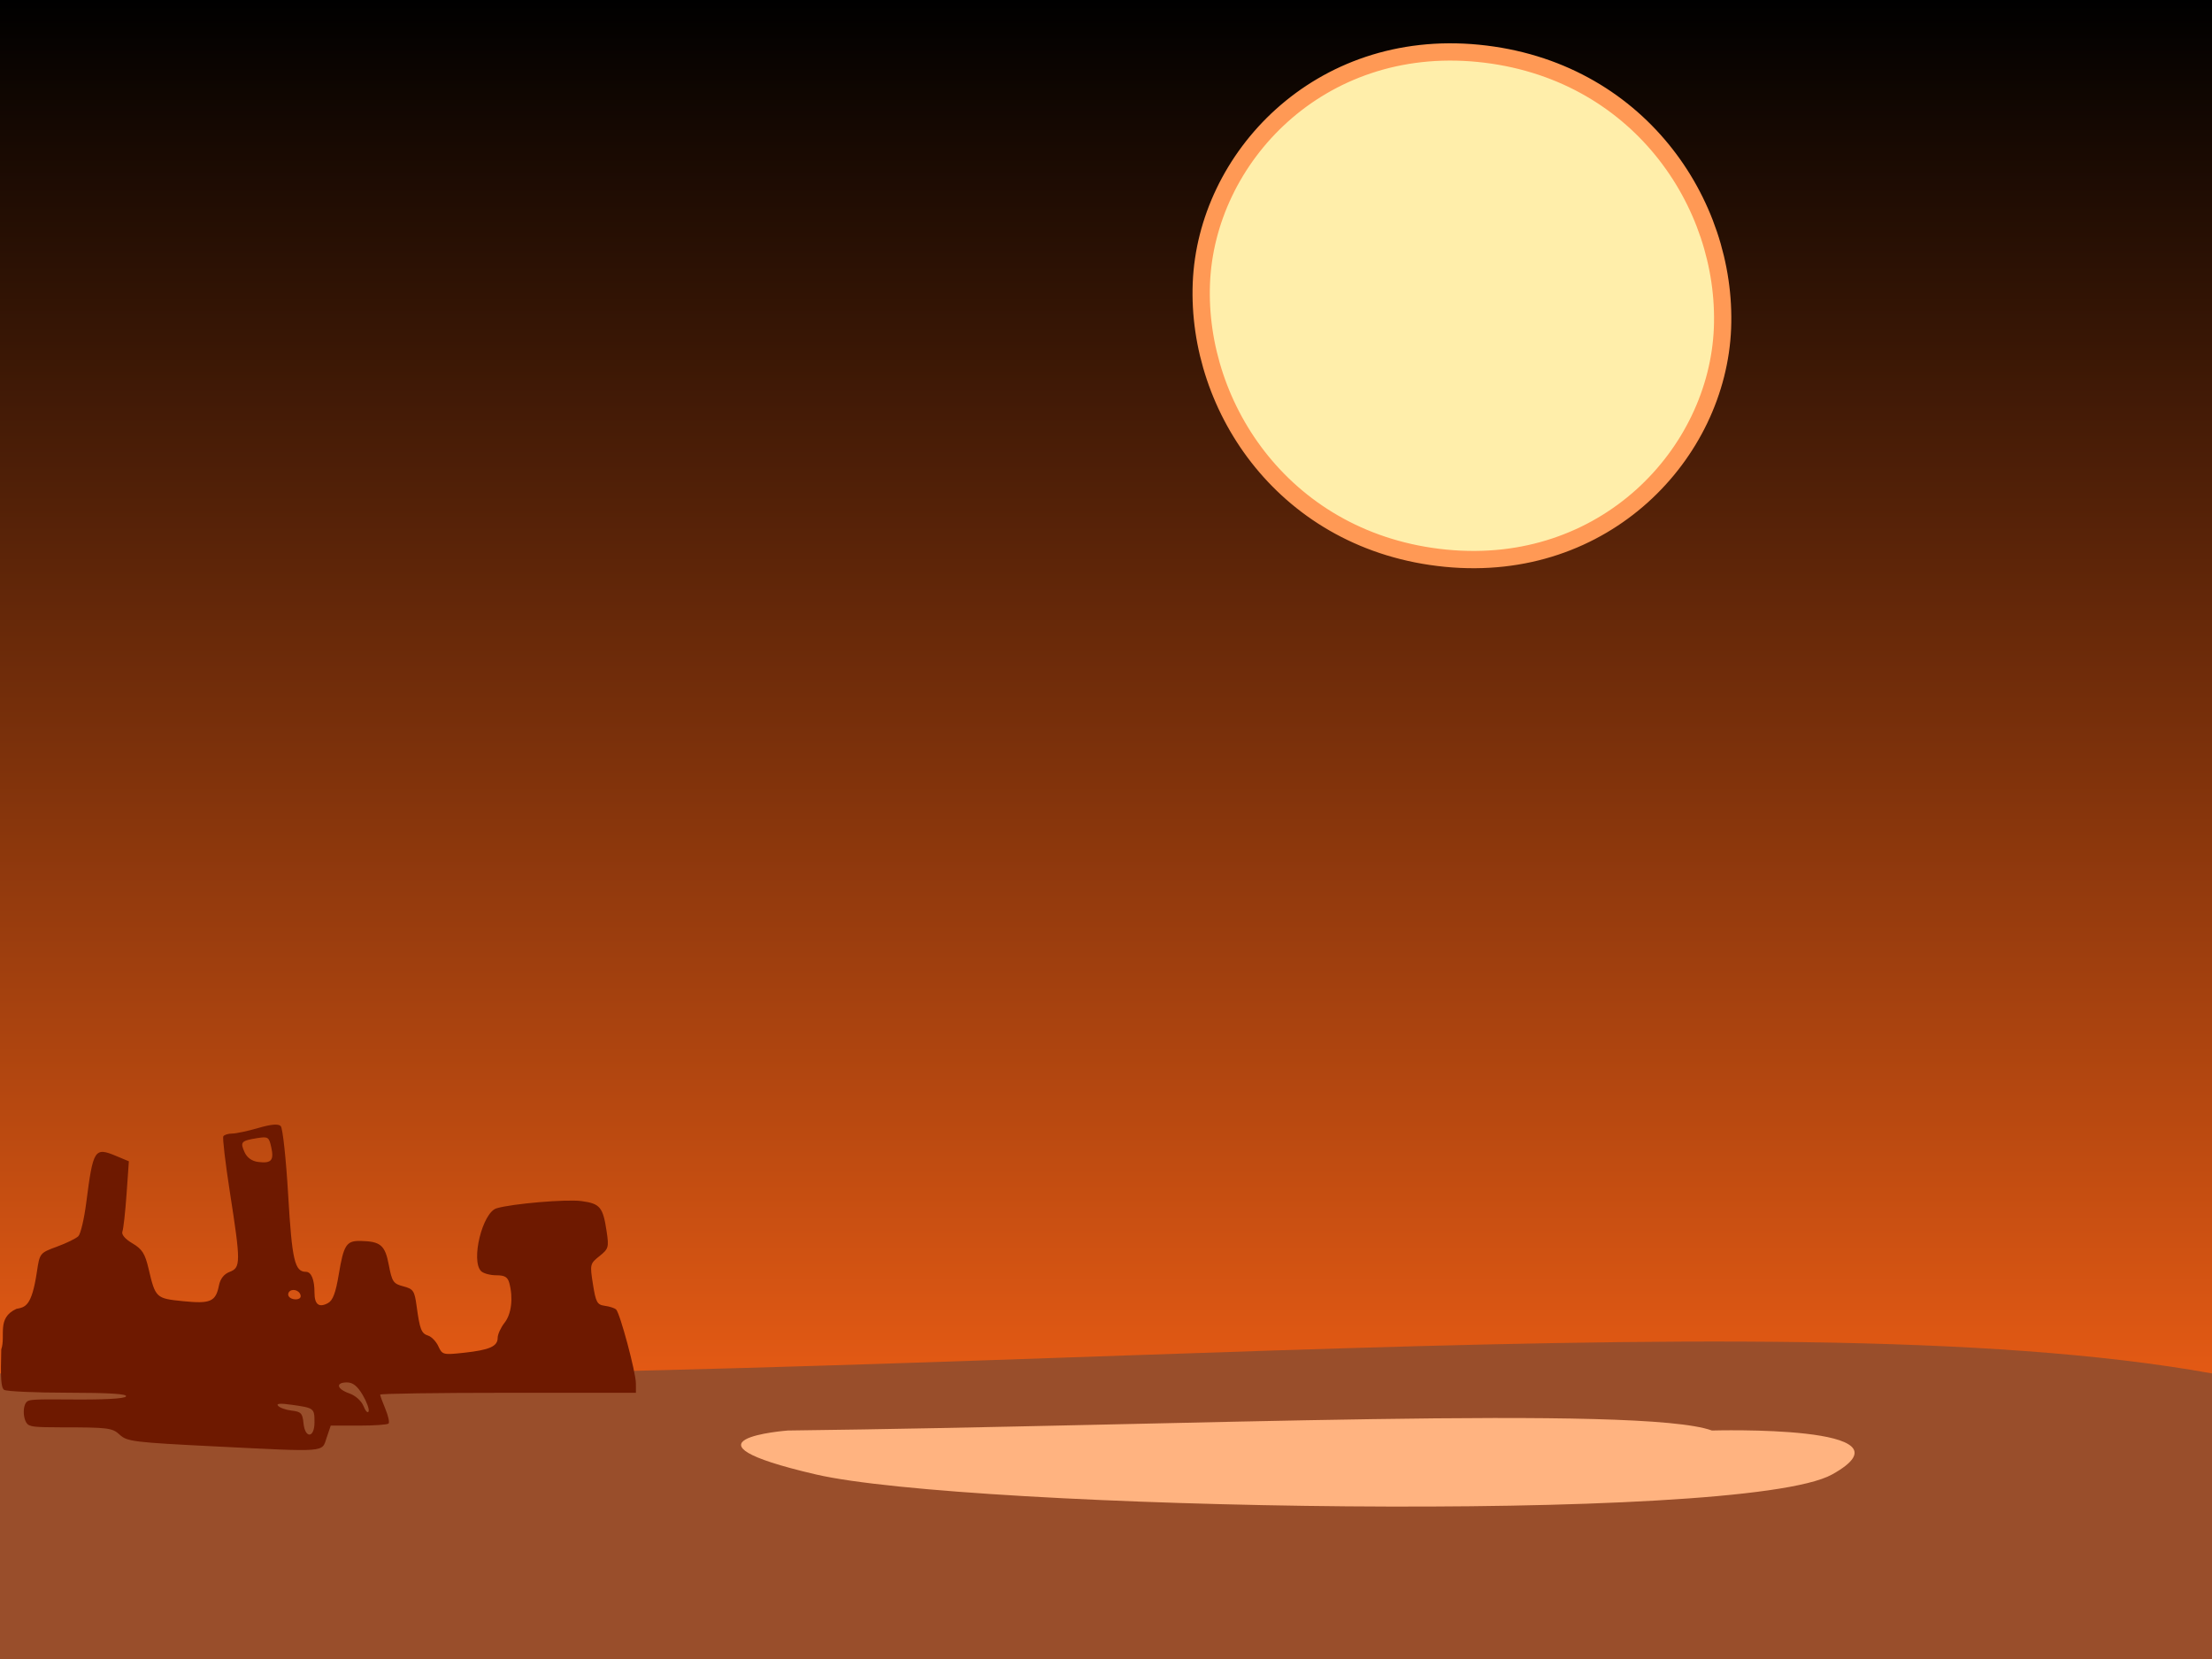
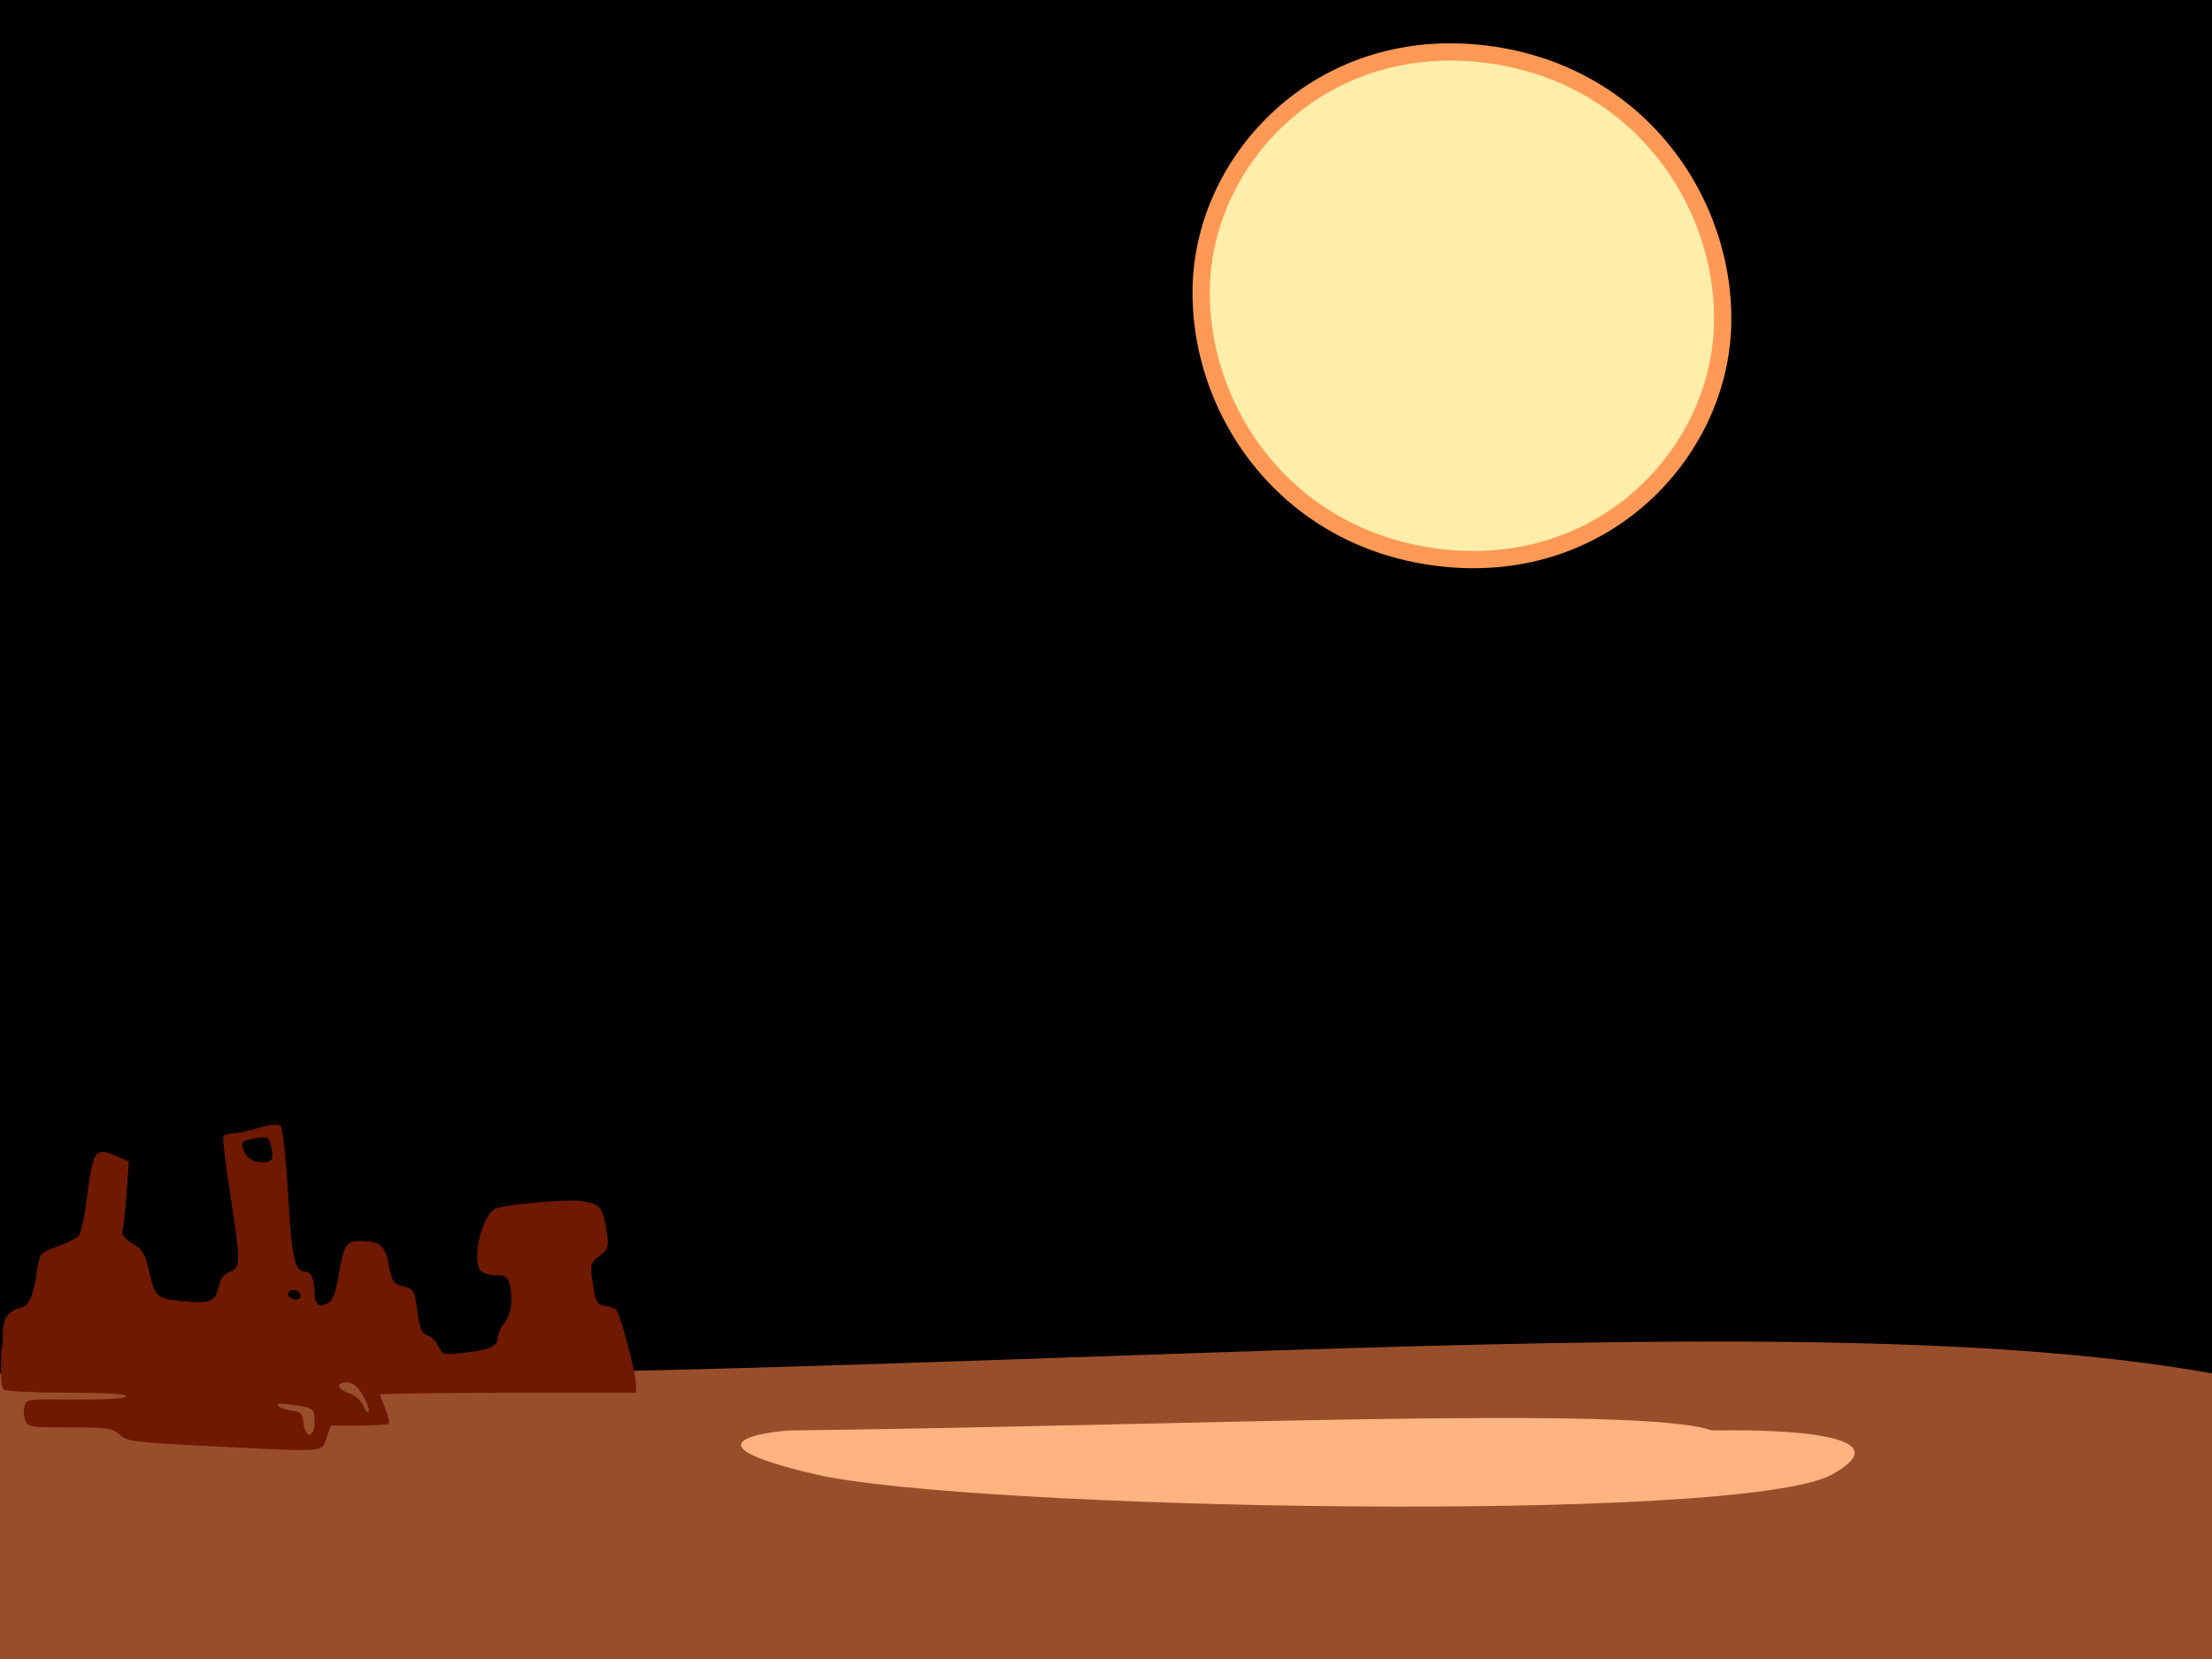
<svg xmlns="http://www.w3.org/2000/svg" xmlns:xlink="http://www.w3.org/1999/xlink" width="640px" height="480px" id="svg2816" version="1.1">
  <defs id="defs2818">
    <linearGradient id="linearGradient3989">
-       <stop id="stop3991" offset="0" style="stop-color:#000000;stop-opacity:1;" />
-       <stop id="stop3993" offset="1" style="stop-color:#e45a14;stop-opacity:1;" />
+       <stop id="stop3991" offset="0" style="stop-colorF:#000000;stop-opacity:1;" />
+       <stop id="stop3993" offset="1" style="stop-colorF:#e45a14;stop-opacity:1;" />
    </linearGradient>
    <linearGradient gradientUnits="userSpaceOnUse" y2="398.942" x2="320" y1="0" x1="320" id="linearGradient3995" xlink:href="#linearGradient3989" />
  </defs>
  <g id="layer1" style="display:inline">
    <rect y="2.1316282e-14" x="0" height="480" width="640" id="rect3987" style="fill:url(#linearGradient3995);fill-opacity:1;fill-rule:nonzero;stroke:none" />
    <path id="rect3644" d="m 0,397.374 c 260.164,5.51 510.946,-23.269 640,0 L 640,480 0,480 0,397.374 z" style="fill:#994e2b;fill-opacity:1;stroke:none" />
    <path style="fill:#ffb380;fill-opacity:1;stroke:none" d="m 227.984,413.891 c 114.582,-1.388 247.106,-7.396 267.322,0 0,0 60.891,-1.777 34.769,12.72 -26.122,14.498 -250.461,10.085 -293.964,0 -43.503,-10.085 -8.126,-12.72 -8.126,-12.72 0,0 0,0 0,0" id="path3997" />
    <path style="fill:#6e1900" d="m 62.189,418.487 c -23.482,-1.171 -25.465,-1.415 -27.564,-3.387 -2.093,-1.966 -3.352,-2.125 -16.866,-2.125 -8.032,0 -8.436,-0.273 -9.306,-0.607 -1.818,-0.698 -2.173,-5.91 -0.474,-6.96 0.609,-0.377 1.789,-0.604 11.029,-0.506 10.878,0.116 17.03,-0.192 17.451,-0.874 0.446,-0.722 -4.792,-1.058 -16.658,-1.069 -9.52,-0.008 -17.888,-0.382 -18.595,-0.831 -0.949,-0.602 -1.053,-3.667 -0.843,-11.705 1.379,-3.965 -1.433,-9.043 4.374,-11.727 2.531,-0.513 4.42,-0.593 5.934,-10.694 0.816,-5.444 0.846,-5.482 5.82,-7.311 2.75,-1.011 5.533,-2.373 6.184,-3.027 0.651,-0.654 1.677,-5.014 2.279,-9.689 2.006,-15.562 2.379,-16.137 8.74,-13.48 l 3.591,1.5 -0.665,9.454 c -0.365,5.2 -0.907,10.086 -1.203,10.858 -0.334,0.87 0.765,2.173 2.892,3.428 2.831,1.67 3.651,2.961 4.688,7.382 1.978,8.426 2.13,8.568 9.996,9.358 7.919,0.795 9.42,0.137 10.355,-4.539 0.394,-1.968 1.463,-3.323 3.121,-3.953 3.2,-1.217 3.204,-2.76 0.058,-22.959 -1.323,-8.498 -2.184,-15.811 -1.912,-16.25 0.272,-0.439 1.411,-0.799 2.531,-0.799 1.12,0 4.514,-0.72 7.541,-1.6 3.805,-1.106 5.824,-1.279 6.542,-0.562 0.571,0.571 1.539,9.55 2.15,19.953 1.108,18.848 1.883,22.208 5.127,22.208 1.561,0 2.485,2.239 2.485,6.023 0,3.432 1.28,4.433 3.887,3.038 1.419,-0.759 2.247,-2.949 3.135,-8.296 1.429,-8.597 2.208,-9.787 6.351,-9.694 5.771,0.13 7.045,1.221 8.135,6.969 0.917,4.836 1.312,5.417 4.193,6.163 2.872,0.744 3.243,1.284 3.824,5.561 0.942,6.932 1.384,8.073 3.375,8.705 0.988,0.314 2.316,1.709 2.95,3.101 1.109,2.433 1.392,2.504 7.402,1.849 7.411,-0.808 9.749,-1.843 9.749,-4.318 0,-1.006 0.9,-2.974 2,-4.373 1.983,-2.521 2.534,-7.134 1.37,-11.477 -0.465,-1.736 -1.33,-2.25 -3.786,-2.25 -1.751,0 -3.723,-0.54 -4.383,-1.2 -3.022,-3.022 0.392,-16.93 4.458,-18.167 4.429,-1.347 20.255,-2.695 24.608,-2.096 5.388,0.741 6.201,1.729 7.265,8.822 0.68,4.534 0.541,5.009 -2.085,7.103 -2.746,2.19 -2.791,2.386 -1.88,8.141 0.828,5.23 1.217,5.935 3.434,6.232 1.375,0.184 2.845,0.664 3.266,1.066 1.132,1.081 5.707,18.153 5.721,21.349 l 0.012,2.75 -37,0 c -20.35,0 -37,0.239 -37,0.532 0,0.293 0.681,2.162 1.513,4.154 0.832,1.992 1.243,3.89 0.913,4.218 -0.33,0.328 -4.228,0.596 -8.663,0.596 l -8.063,0 -1.183,3.5 c -1.45,4.29 0.425,4.144 -32.32,2.511 l 2e-5,0 z m 28.803,-6.952 c 0,-4.089 -0.096,-4.164 -6.5,-5.079 -3.452,-0.493 -4.69,-0.392 -4,0.326 0.55,0.572 2.35,1.187 4,1.367 2.572,0.28 3.045,0.791 3.313,3.577 0.44,4.566 3.187,4.401 3.187,-0.191 z m 13.942,-7.932 c -1.515,-2.568 -2.841,-3.627 -4.541,-3.627 -3.386,0 -2.985,1.901 0.67,3.175 1.791,0.624 3.508,2.166 4.119,3.698 0.576,1.445 1.238,2.122 1.47,1.504 0.232,-0.618 -0.541,-2.755 -1.718,-4.75 z M 86.992,375.035 c 0,-1.35 -1.823,-2.286 -3.016,-1.549 -0.559,0.345 -0.757,1.047 -0.441,1.559 0.751,1.215 3.457,1.207 3.457,-0.01 l 0,2e-5 z m -8.503,-43.074 c -0.665,-3.028 -0.908,-3.18 -4.225,-2.642 -4.494,0.729 -4.834,1.127 -3.488,4.081 0.708,1.553 2.122,2.561 3.912,2.787 3.805,0.481 4.633,-0.439 3.801,-4.227 z" id="path2846" />
    <path style="fill:#ffeeaa;fill-opacity:1;fill-rule:nonzero;stroke:#ff9955;stroke-width:5;stroke-miterlimit:4;stroke-opacity:1;stroke-dasharray:none;display:inline" d="m 498.369,94.98 c -1.441,36.232 -33.993,71.06 -80.105,66.527 -46.112,-4.533 -72.112,-43.32 -70.672,-79.552 1.441,-36.232 33.993,-71.06 80.105,-66.527 46.112,4.533 72.112,43.32 70.672,79.552 0,0 0,0 0,0" id="path3780" />
  </g>
</svg>
